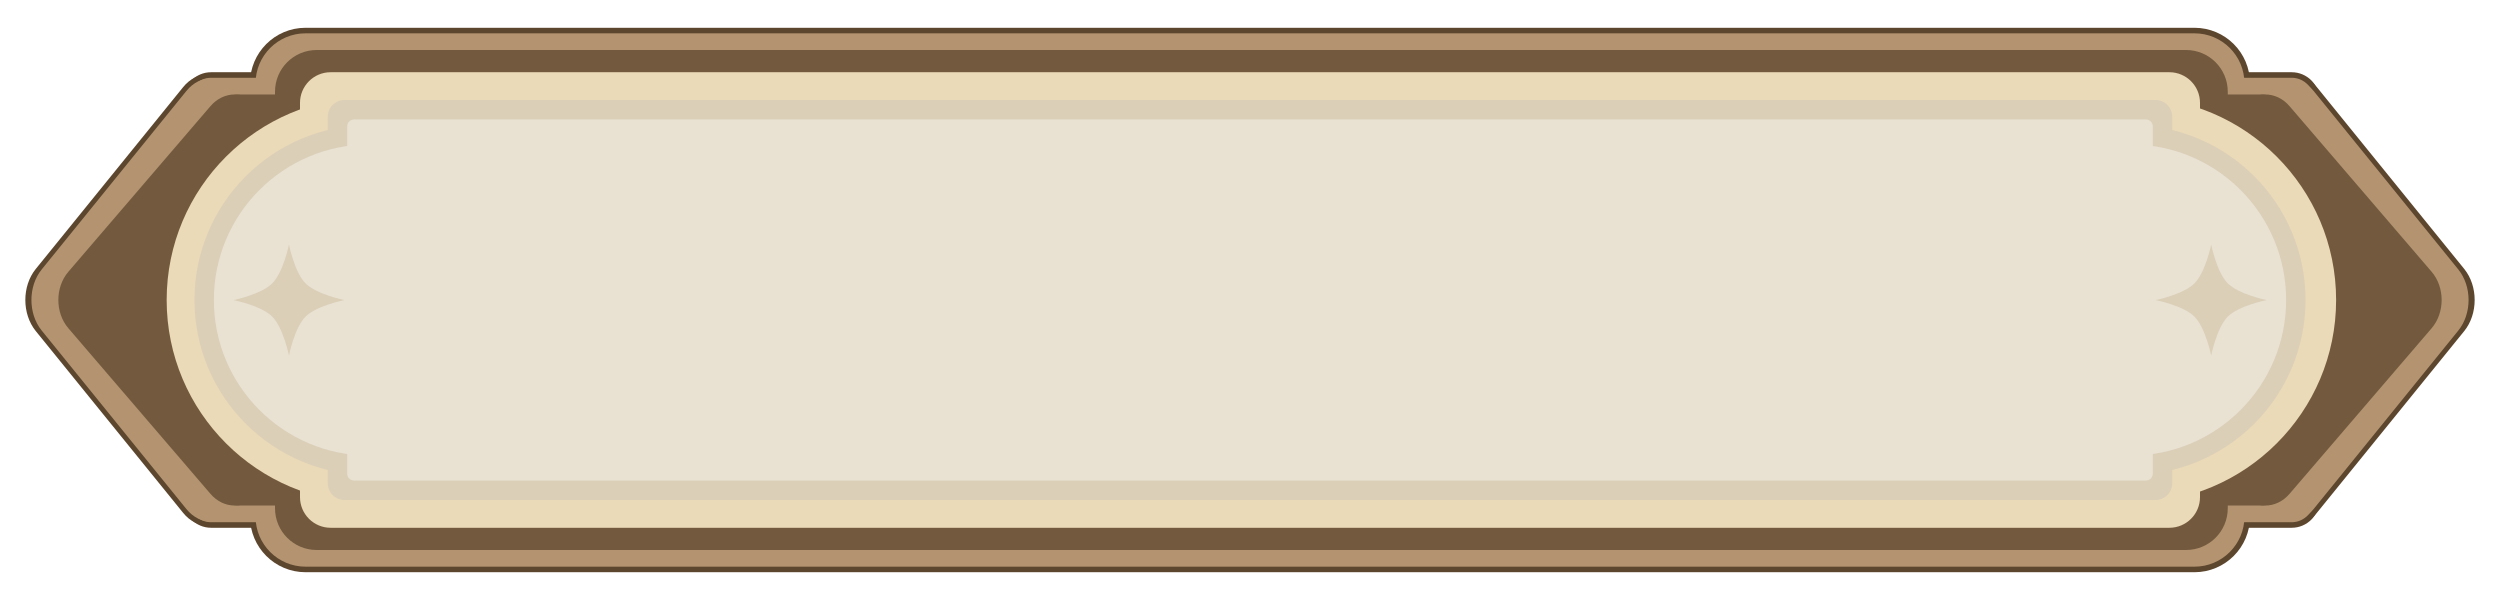
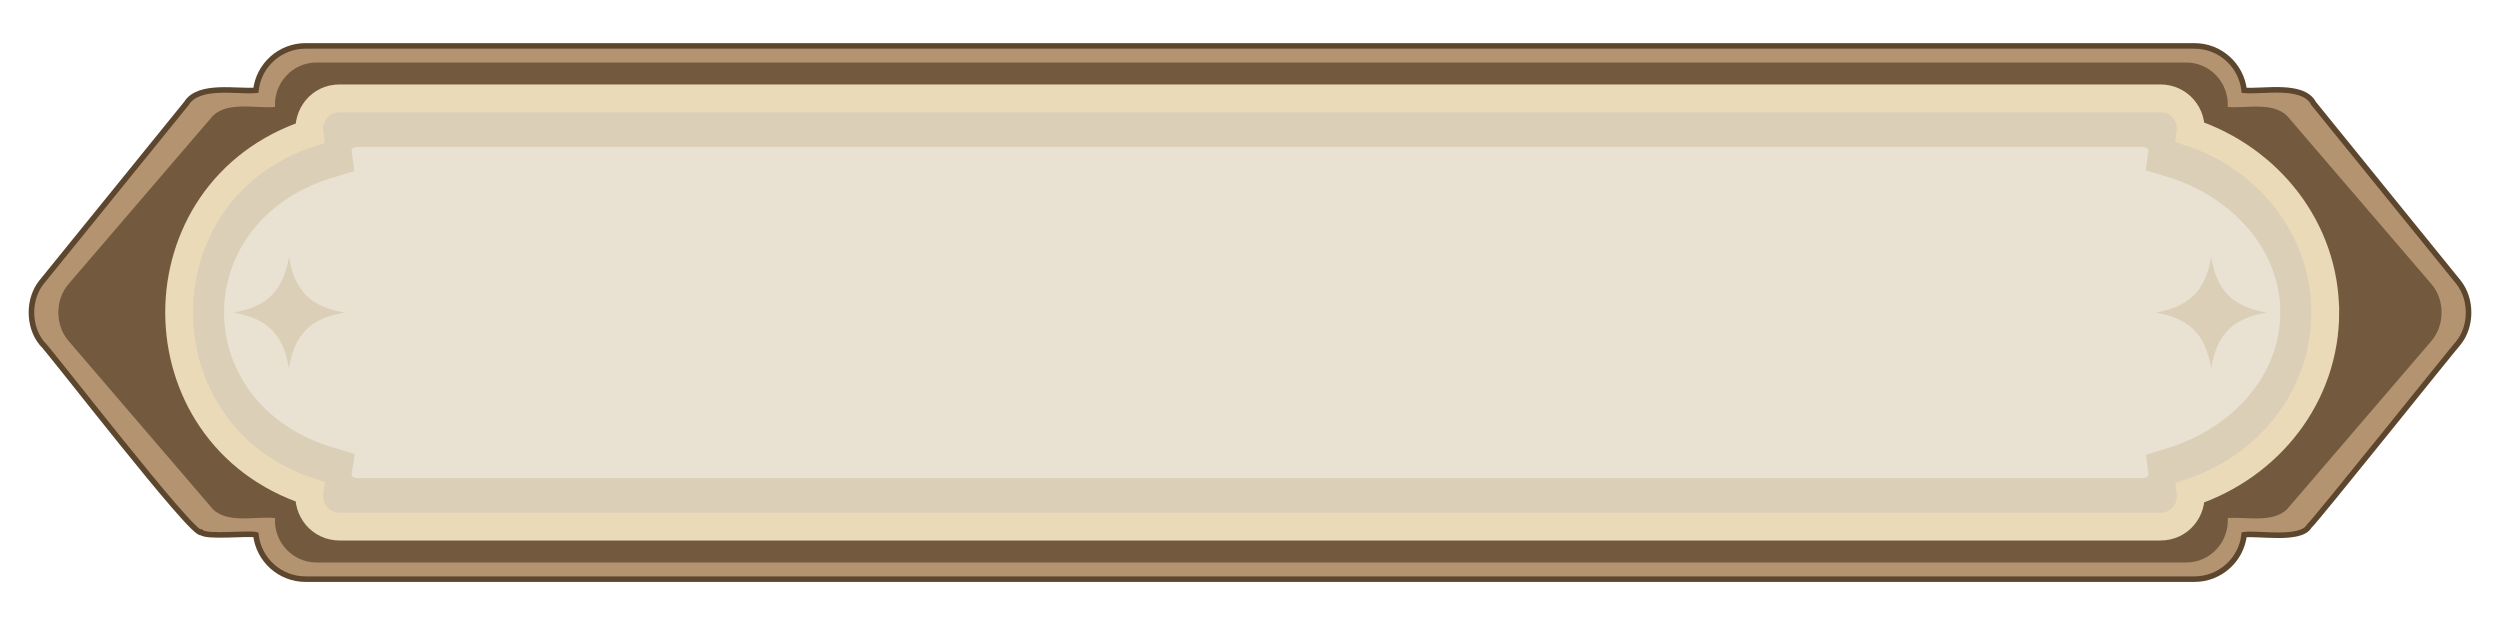
- <svg xmlns="http://www.w3.org/2000/svg" viewBox="0 0 900 216" fill="none">
-   <g>
-     <rect x="90" y="10" width="720" height="196" rx="20" fill="#5D462E" />
-     <rect x="66" y="26" width="769" height="164" rx="10" fill="#5D462E" />
-     <path d="M12.878 119.186C7.87 113.008 7.87 102.992 12.878 96.814L65.932 31.362C70.94 25.184 79.06 25.184 84.067 31.362L137.122 96.814C142.13 102.992 142.13 113.008 137.122 119.186L84.067 184.638C79.06 190.816 70.94 190.816 65.932 184.638L12.878 119.186Z" fill="#5D462E" />
-     <path d="M762.878 119.186C757.87 113.008 757.87 102.992 762.878 96.814L815.932 31.362C820.94 25.184 829.06 25.184 834.067 31.362L887.122 96.814C892.13 102.992 892.13 113.008 887.122 119.186L834.067 184.638C829.06 190.816 820.94 190.816 815.932 184.638L762.878 119.186Z" fill="#5D462E" />
-     <rect x="92" y="12" width="716" height="192" rx="18" fill="#B49470" />
-     <rect x="68" y="28" width="765" height="160" rx="8" fill="#B49470" />
-     <path d="M15.003 118.984C10.086 112.918 10.086 103.083 15.003 97.016L67.097 32.75C72.014 26.684 79.986 26.684 84.903 32.75L136.997 97.016C141.914 103.083 141.914 112.918 136.997 118.984L84.903 183.25C79.986 189.316 72.014 189.316 67.097 183.25L15.003 118.984Z" fill="#B49470" />
-     <path d="M763.003 118.984C758.086 112.918 758.086 103.083 763.003 97.016L815.096 32.75C820.014 26.684 827.986 26.684 832.903 32.75L884.997 97.016C889.914 103.083 889.914 112.918 884.997 118.984L832.903 183.25C827.986 189.316 820.014 189.316 815.096 183.25L763.003 118.984Z" fill="#B49470" />
-     <rect x="99" y="18" width="703" height="180" rx="15" fill="#735A3F" />
-     <rect x="78" y="34" width="744" height="148" rx="8" fill="#735A3F" />
-     <path d="M755.62 118.185C750.793 112.56 750.793 103.44 755.62 97.814L806.758 38.219C811.585 32.594 819.411 32.594 824.238 38.219L875.376 97.814C880.203 103.44 880.203 112.56 875.376 118.185L824.238 177.781C819.411 183.406 811.585 183.406 806.758 177.781L755.62 118.185Z" fill="#735A3F" />
-     <path d="M24.62 118.185C19.793 112.56 19.793 103.44 24.62 97.814L75.758 38.219C80.585 32.594 88.411 32.594 93.238 38.219L144.376 97.814C149.203 103.44 149.203 112.56 144.376 118.185L93.238 177.781C88.411 183.406 80.585 183.406 75.758 177.781L24.62 118.185Z" fill="#735A3F" />
-     <rect x="60" y="35" width="781" height="146" rx="73" fill="#EBDAB7" />
-     <rect x="108" y="26" width="684" height="164" rx="11.032" fill="#EBDAB7" />
-     <rect x="70" y="45" width="760" height="126" rx="63" fill="#DBCFB8" />
-     <rect x="118" y="36" width="664" height="144" rx="6" fill="#DBCFB8" />
-     <rect x="77" y="52" width="746" height="112" rx="56" fill="#E9E2D3" />
-     <rect x="125" y="43" width="650" height="130" rx="2.5" fill="#E9E2D3" />
-     <path d="M776 108.031C776 108.031 786 106 790 102C794 98 796.031 88 796.031 88C796.031 88 798 98 802 102C806 106 816.063 108.031 816.063 108.031C816.063 108.031 806 110 802 114C798 118 796.031 128.063 796.031 128.063C796.031 128.063 794 118 790 114C786 110 776 108.031 776 108.031Z" fill="#DBCFB8" />
-     <path d="M84 108.031C84 108.031 94 106 98 102C102 98 104.031 88 104.031 88C104.031 88 106 98 110 102C114 106 124.063 108.031 124.063 108.031C124.063 108.031 114 110 110 114C106 118 104.031 128.063 104.031 128.063C104.031 128.063 102 118 98 114C94 110 84 108.031 84 108.031Z" fill="#DBCFB8" />
-   </g>
+ <svg xmlns="http://www.w3.org/2000/svg" viewBox="0 0 512 128">
+   <path d="M503.47,70.25c-.94,1-29.5,36.71-30.54,37.5-1.72,3.05-10.59,1.35-13.33,1.76-.57,5.12-4.91,9.1-10.18,9.1H62.58c-5.27,0-9.61-3.98-10.18-9.1-1.62-.39-9.88.59-11.18-.47-1.44,1.26-31.45-37.83-32.69-38.79-2.79-3.45-2.79-9.05,0-12.49l29.64-36.56c2.5-4.08,10.43-2.36,14.23-2.7.57-5.12,4.91-9.1,10.18-9.1h386.84c5.27,0,9.61,3.98,10.18,9.1,3.68.36,12.08-1.48,14.23,2.7l29.64,36.56c2.79,3.45,2.79,9.05,0,12.49Z" fill="#b49470" stroke="#5d462e" stroke-miterlimit="10" stroke-width="1.14" />
+   <path d="M497.99,69.79l-29.09,33.91c-2.81,3.69-8.82,2.07-12.65,2.4.27,4.9-3.59,9.12-8.53,9.1H64.85c-4.93.02-8.82-4.2-8.53-9.1-3.95-.47-10.34,1.44-13.22-2.4l-29.09-33.91c-2.75-3.2-2.75-8.39,0-11.59l29.09-33.9c2.86-3.82,9.31-2,13.22-2.4-.27-4.9,3.59-9.12,8.53-9.1h382.86c4.93-.02,8.82,4.2,8.53,9.1,3.87.36,9.82-1.31,12.65,2.4l29.09,33.9c2.74,3.2,2.74,8.39,0,11.59Z" fill="#735a3f" />
+   <path d="M471.84,64c-.02,14.94-11.05,27.79-27.04,32.58.4,3.18-2.2,6.2-6.09,6.17H73.32c-3.93.03-6.59-3.11-6.09-6.33-34.79-10.24-35.01-54.45,0-64.83-.44-3.23,2.09-6.36,6.09-6.33h365.39c3.83-.03,6.54,2.99,6.09,6.17,15.75,4.68,27.04,17.5,27.04,32.58Z" fill="#e9e2d3" stroke="#dbcfb8" stroke-miterlimit="10" stroke-width="9.67" />
+   <path d="M476.22,64c-.02,16.91-11.28,31.45-27.6,36.87.41,3.6-2.25,7.01-6.21,6.98H69.6c-4.01.03-6.72-3.51-6.21-7.17-35.49-11.59-35.72-61.63,0-73.37-.45-3.65,2.14-7.2,6.21-7.17h372.8c3.91-.03,6.67,3.38,6.21,6.98,16.07,5.3,27.6,19.81,27.6,36.87h0Z" fill="none" stroke="#ebdab7" stroke-miterlimit="10" stroke-width="5.69" />
+   <path d="M441.46,64.02c6.96-1.22,10.18-4.49,11.39-11.39,1.19,7.03,4.48,10.18,11.39,11.39-7.04,1.19-10.21,4.41-11.39,11.39-1.22-6.97-4.43-10.21-11.39-11.39Z" fill="#dbcfb8" />
+   <path d="M47.79,64.02c6.96-1.22,10.18-4.49,11.39-11.39,1.19,7.03,4.48,10.18,11.39,11.39-7.04,1.19-10.21,4.41-11.39,11.39-1.22-6.97-4.43-10.21-11.39-11.39Z" fill="#dbcfb8" />
</svg>
